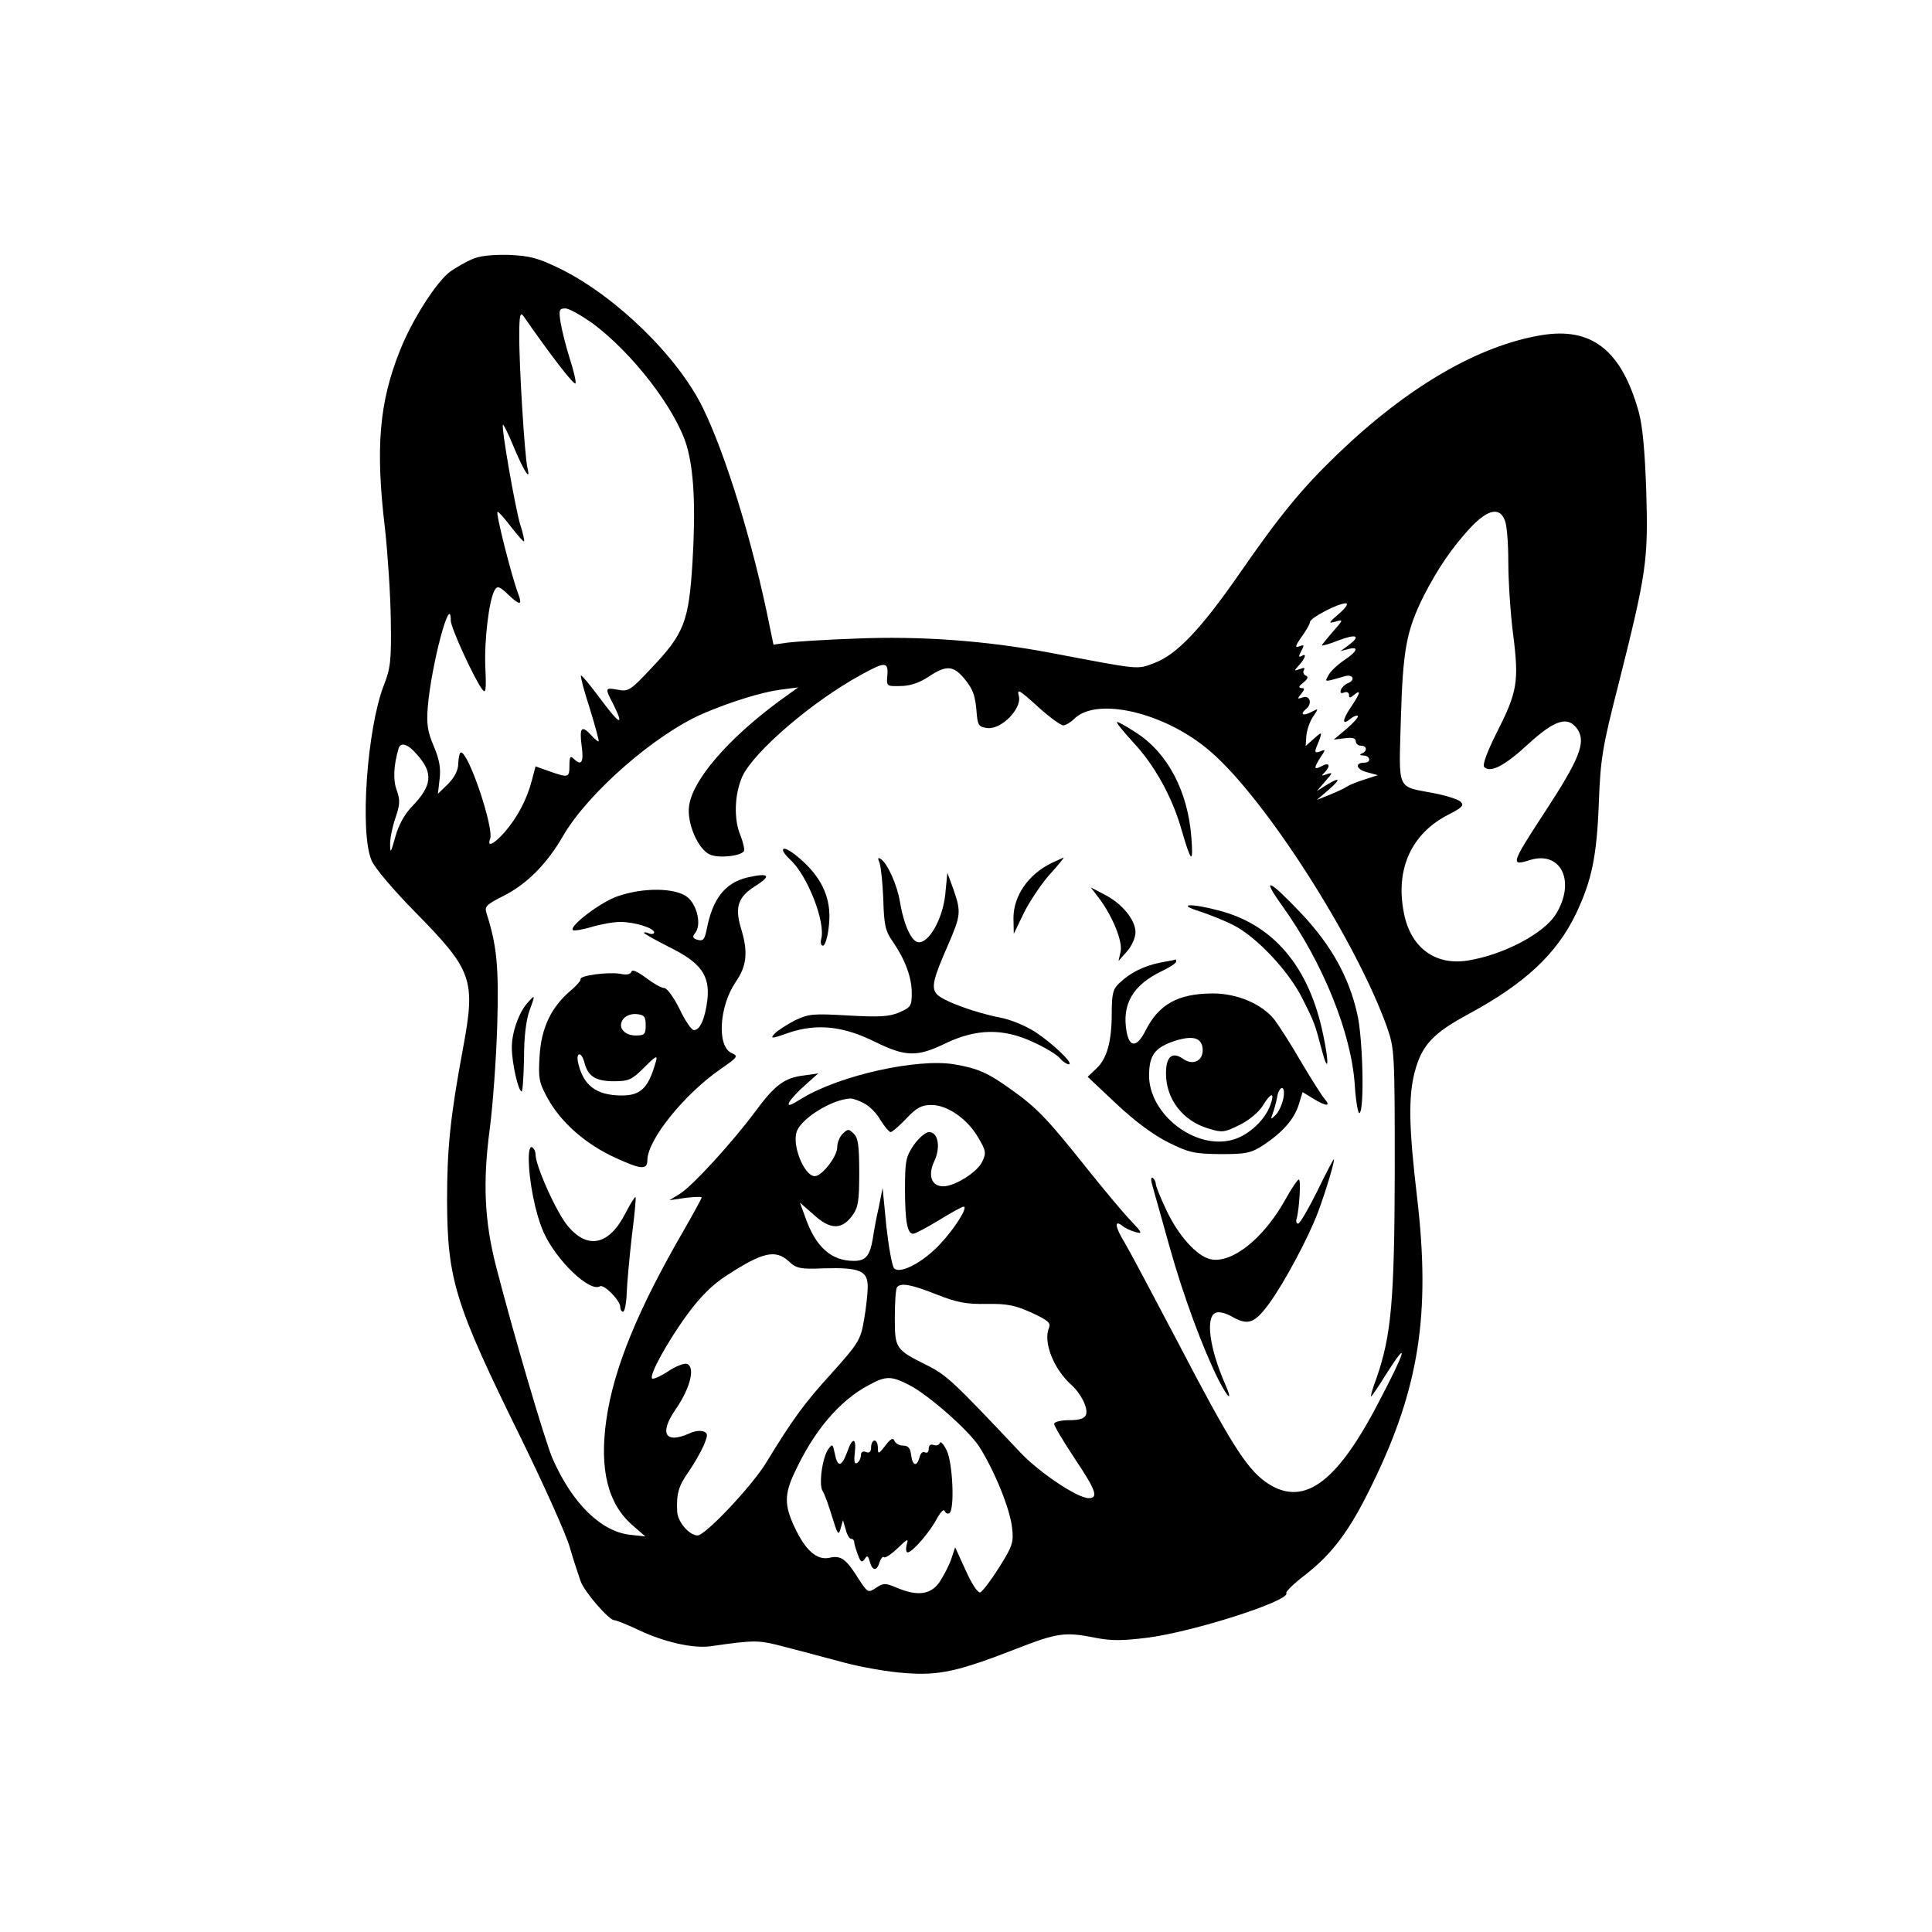
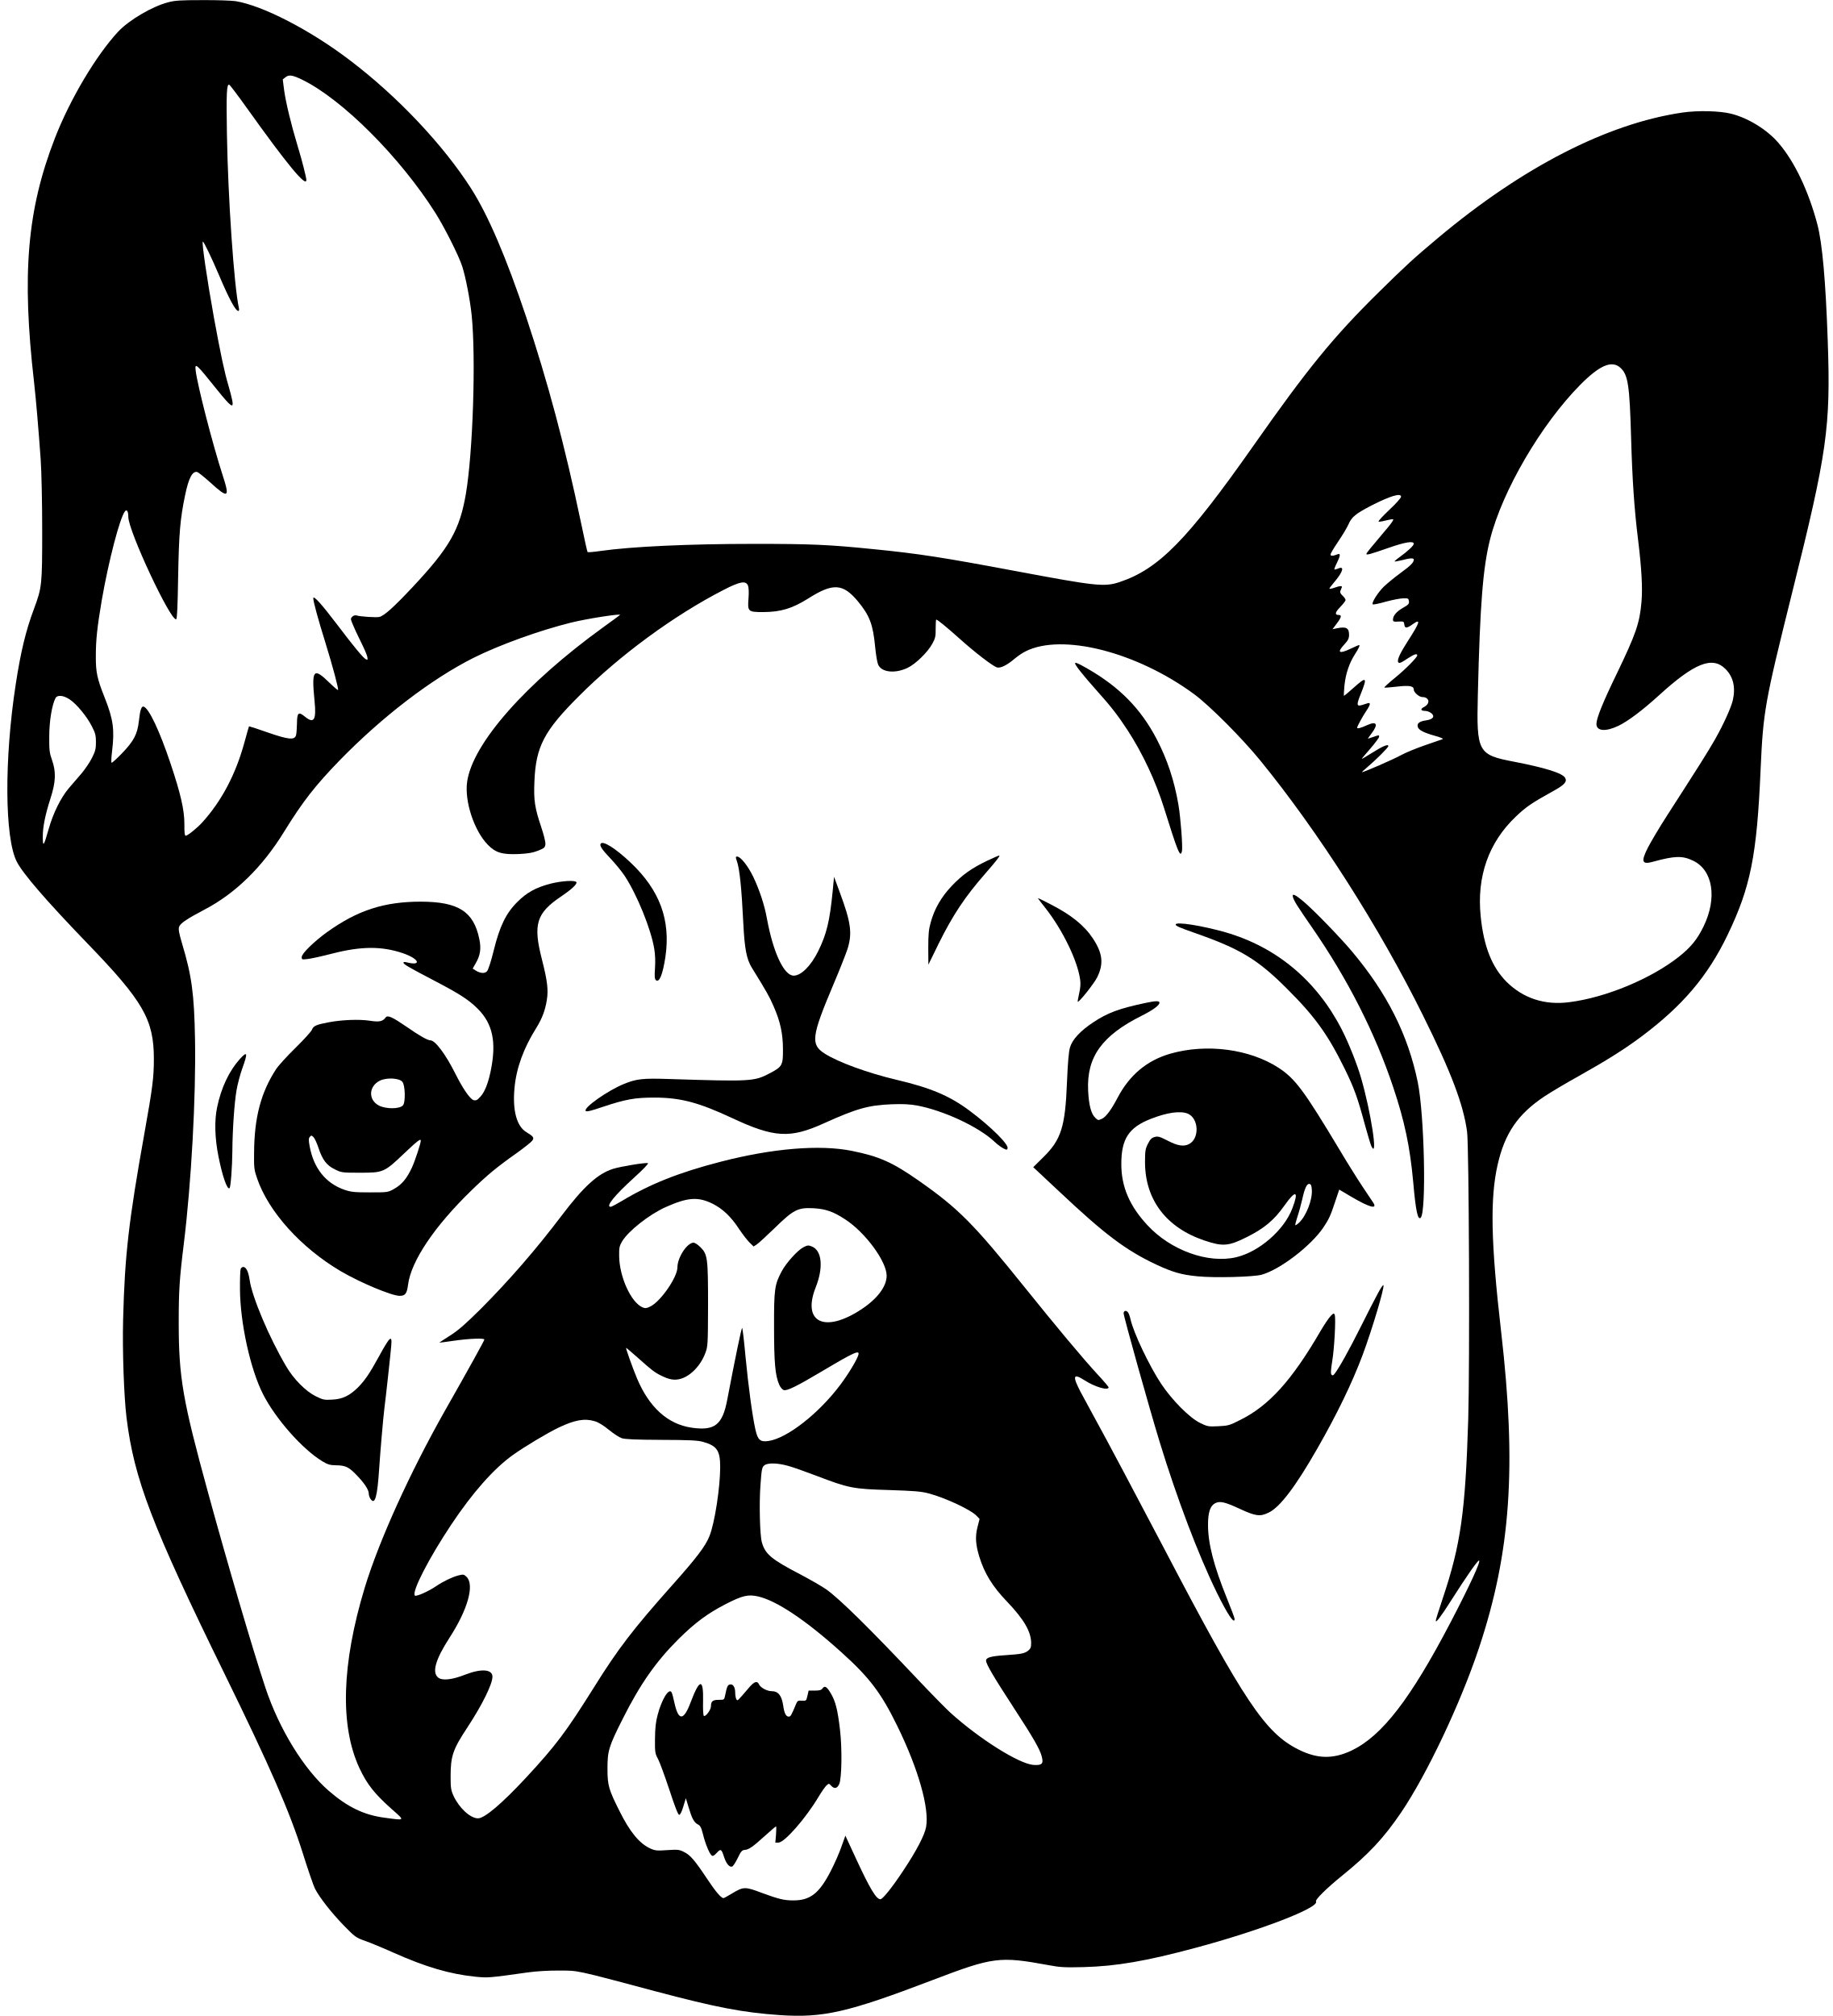
- <svg xmlns="http://www.w3.org/2000/svg" version="1.0" width="570pt" height="570pt" viewBox="0 0 570 570" preserveAspectRatio="xMidYMid meet">
-   <g transform="translate(0,570) scale(0.1,-0.1)" fill="#000000" stroke="none">
-     <path d="M1392 4935 c-18 -8 -46 -24 -62 -35 -41 -29 -114 -143 -150 -234 -61 -153 -73 -286 -44 -527 8 -73 16 -194 17 -269 2 -119 -1 -142 -21 -193 -49 -127 -71 -433 -36 -515 8 -21 65 -88 128 -152 170 -173 180 -199 142 -403 -38 -204 -47 -297 -47 -449 1 -235 23 -305 219 -703 67 -137 132 -281 143 -320 11 -38 26 -83 32 -100 12 -33 84 -115 99 -115 6 0 38 -13 72 -29 76 -36 161 -55 212 -48 133 19 141 19 220 -2 43 -11 122 -32 174 -46 52 -14 133 -28 180 -31 101 -8 157 5 327 71 123 48 145 51 235 33 45 -9 79 -9 151 0 137 17 426 110 412 132 -2 4 22 28 55 53 82 64 133 132 200 271 137 281 171 500 131 842 -25 211 -26 299 -7 372 21 79 54 114 160 171 166 90 259 177 316 296 46 97 61 168 67 325 5 132 10 164 59 355 82 326 87 362 81 565 -4 119 -11 194 -22 234 -51 183 -139 252 -288 227 -186 -31 -394 -152 -601 -351 -105 -101 -170 -180 -291 -355 -112 -161 -183 -236 -249 -261 -53 -20 -38 -21 -312 31 -187 35 -380 49 -569 41 -88 -3 -179 -9 -202 -12 l-41 -6 -12 58 c-48 240 -129 503 -196 640 -74 152 -257 330 -421 411 -66 32 -88 38 -152 41 -51 1 -87 -3 -109 -13z m355 -188 c119 -88 246 -253 279 -362 21 -72 27 -179 17 -345 -11 -174 -24 -209 -122 -312 -61 -65 -67 -69 -98 -63 -39 7 -39 6 -12 -46 32 -65 16 -56 -41 21 -29 39 -54 69 -56 67 -2 -2 9 -46 26 -97 16 -52 28 -96 26 -97 -1 -2 -11 6 -21 17 -29 32 -36 24 -29 -30 7 -50 -1 -61 -24 -38 -9 9 -12 5 -12 -20 0 -37 -3 -37 -58 -18 l-42 15 -11 -42 c-15 -57 -43 -109 -80 -152 -32 -36 -53 -46 -43 -20 12 31 -63 255 -86 255 -4 0 -7 -14 -8 -32 0 -21 -11 -41 -30 -61 l-30 -29 5 44 c4 32 -1 58 -17 96 -18 42 -22 65 -18 115 10 124 68 342 68 256 0 -21 68 -169 92 -202 11 -15 13 -6 10 62 -4 80 11 204 28 231 7 12 14 10 38 -13 36 -34 44 -34 31 1 -19 49 -68 242 -61 242 4 0 22 -21 41 -46 19 -24 35 -43 37 -41 2 1 -3 25 -12 52 -15 53 -56 286 -50 292 1 2 16 -27 31 -64 30 -72 52 -107 41 -63 -8 33 -25 307 -24 394 0 55 3 66 12 54 84 -121 151 -207 154 -199 2 6 -6 39 -17 73 -11 35 -23 82 -27 106 -6 38 -4 42 14 42 11 0 46 -20 79 -43z m2693 -583 c6 -14 10 -69 10 -123 0 -53 6 -148 14 -211 18 -141 13 -171 -48 -291 -29 -58 -43 -96 -37 -102 18 -18 60 3 130 68 80 73 118 84 146 42 24 -38 5 -87 -100 -247 -98 -150 -99 -156 -40 -137 91 27 134 -64 76 -159 -35 -58 -155 -121 -261 -138 -96 -15 -168 38 -188 140 -26 130 22 235 132 291 41 21 46 27 35 38 -8 7 -43 18 -79 25 -111 21 -103 4 -97 219 6 204 16 260 68 364 41 80 82 140 137 200 52 55 87 62 102 21z m-490 -275 c-31 -27 -32 -29 -10 -23 24 7 24 6 -8 -30 -17 -20 -32 -38 -32 -40 0 -2 23 4 50 15 53 20 66 13 28 -15 l-23 -17 23 6 c33 9 27 -7 -14 -34 -19 -13 -40 -33 -45 -44 -11 -20 -14 -20 49 -2 24 7 32 -12 8 -21 -8 -3 -17 -12 -20 -19 -3 -9 0 -12 10 -8 7 3 14 0 14 -7 0 -10 3 -10 15 0 22 18 18 4 -10 -37 -26 -39 -26 -55 0 -33 9 7 18 10 21 8 3 -3 -12 -20 -33 -38 l-38 -32 33 4 c22 3 32 0 32 -9 0 -7 7 -13 15 -13 18 0 20 -16 3 -23 -8 -3 -6 -6 5 -6 20 -1 23 -21 3 -21 -30 0 -25 -20 6 -28 l33 -9 -40 -13 c-22 -7 -44 -16 -50 -20 -5 -4 -28 -15 -50 -24 l-40 -16 35 30 c38 33 34 39 -8 13 l-27 -17 25 29 c22 25 23 27 5 21 -16 -6 -18 -5 -7 5 19 20 14 31 -8 19 -24 -13 -25 -7 -4 26 16 23 15 24 -1 17 -15 -5 -17 -3 -11 13 19 46 18 48 -6 26 l-26 -23 2 28 c1 16 9 42 19 57 18 27 18 27 -3 16 -26 -14 -36 -8 -16 9 19 16 10 42 -12 33 -15 -5 -15 -4 -3 11 11 14 11 17 0 17 -9 1 -7 6 6 16 14 11 16 18 7 21 -6 3 -9 10 -5 16 4 7 0 8 -12 3 -18 -6 -18 -6 -2 12 19 21 23 37 6 26 -8 -4 -8 0 0 15 10 18 9 20 -6 14 -13 -5 -12 1 7 28 14 19 25 39 25 44 0 12 83 55 105 55 9 0 2 -12 -20 -31z m-1332 -181 c-3 -33 -2 -33 39 -32 28 0 56 10 82 27 52 35 73 34 105 -4 27 -32 34 -51 38 -109 3 -30 7 -35 31 -38 41 -5 102 57 93 94 -6 23 0 20 55 -30 34 -31 68 -56 76 -56 7 0 22 9 32 19 67 67 271 18 402 -96 163 -140 429 -557 521 -813 22 -64 23 -73 23 -425 -1 -381 -10 -485 -54 -611 -11 -29 -18 -54 -16 -54 2 0 22 29 44 65 70 110 60 73 -23 -85 -126 -242 -225 -310 -335 -230 -55 41 -103 116 -256 410 -71 135 -141 267 -157 294 -29 47 -31 69 -6 49 7 -6 24 -14 38 -18 22 -6 20 -2 -16 36 -23 24 -81 94 -129 154 -113 142 -147 178 -221 230 -69 50 -99 63 -169 75 -110 18 -338 -33 -448 -100 -37 -23 -45 -25 -38 -11 6 10 27 33 48 51 l37 33 -43 -6 c-57 -7 -85 -28 -144 -108 -66 -89 -184 -218 -221 -241 l-31 -19 48 7 c26 3 47 4 47 1 0 -3 -23 -45 -51 -94 -137 -236 -208 -409 -230 -561 -21 -146 4 -248 76 -311 l39 -34 -46 5 c-85 10 -169 92 -227 223 -22 49 -116 369 -167 567 -35 135 -40 251 -19 408 9 69 19 206 22 305 5 174 -1 235 -32 332 -6 18 1 25 47 48 71 35 131 95 180 180 74 127 273 300 413 360 79 34 173 63 226 70 l54 7 -61 -44 c-149 -111 -251 -230 -261 -306 -7 -50 26 -127 61 -143 25 -12 91 -5 101 10 2 5 -2 25 -10 45 -21 49 -18 123 5 175 34 73 205 221 352 301 69 38 79 38 76 -2z m-1387 -235 c48 -54 44 -91 -16 -153 -22 -23 -39 -54 -49 -90 -12 -44 -15 -49 -15 -24 -1 17 6 52 15 79 14 40 15 54 5 82 -12 31 -10 74 5 125 6 20 28 13 55 -19z m1318 -1028 c16 -8 38 -30 49 -50 12 -19 25 -35 30 -35 4 0 25 18 46 40 30 32 45 40 74 40 47 0 106 -41 138 -96 23 -39 24 -46 12 -71 -14 -31 -81 -73 -115 -73 -35 0 -46 32 -27 73 20 42 12 87 -15 87 -10 0 -30 -17 -45 -38 -23 -34 -26 -47 -26 -128 0 -98 7 -134 24 -134 6 0 40 18 76 40 36 22 68 40 73 40 14 0 -25 -63 -69 -110 -50 -54 -118 -90 -136 -72 -6 6 -16 62 -23 124 l-11 113 -11 -55 c-7 -30 -15 -73 -18 -95 -9 -51 -21 -65 -56 -65 -67 0 -113 41 -144 131 l-15 41 41 -36 c48 -44 82 -45 113 -3 18 24 21 43 21 127 0 78 -3 103 -16 115 -15 15 -17 15 -33 0 -9 -9 -16 -27 -16 -40 0 -27 -45 -85 -66 -85 -32 0 -70 96 -52 135 18 39 103 91 156 94 7 1 26 -6 41 -14z m-221 -467 c21 -20 33 -23 102 -20 106 3 130 -7 130 -54 0 -21 -5 -65 -11 -99 -10 -58 -16 -68 -95 -156 -81 -89 -114 -134 -194 -265 -43 -70 -179 -214 -202 -214 -24 0 -58 39 -60 69 -3 53 4 77 33 118 16 23 36 58 45 78 13 32 13 36 -1 42 -9 3 -27 1 -41 -6 -72 -32 -90 0 -40 72 42 61 58 123 33 133 -8 3 -34 -7 -56 -22 -23 -15 -44 -24 -47 -21 -10 9 47 112 106 192 36 49 73 86 114 112 106 69 144 78 184 41z m435 -97 c61 -24 88 -29 148 -28 61 1 84 -4 133 -26 47 -22 57 -30 51 -44 -18 -42 13 -121 65 -168 30 -27 51 -70 44 -89 -4 -11 -19 -16 -50 -16 -25 0 -44 -5 -44 -11 0 -6 27 -51 60 -101 63 -94 72 -118 42 -118 -33 0 -145 75 -201 134 -199 211 -218 229 -276 258 -94 47 -95 49 -95 143 0 45 3 85 7 88 12 13 43 7 116 -22z m-81 -267 c57 -29 176 -134 207 -182 45 -71 91 -183 97 -240 5 -42 1 -54 -38 -116 -24 -38 -49 -71 -56 -74 -7 -2 -24 23 -43 65 l-31 68 -12 -36 c-7 -20 -23 -50 -35 -68 -26 -36 -65 -41 -126 -15 -33 14 -39 14 -61 -1 -23 -15 -24 -14 -51 27 -37 59 -52 70 -86 62 -37 -8 -71 22 -103 91 -30 63 -30 97 0 160 58 125 133 213 220 259 50 27 65 27 118 0z" />
-     <path d="M3344 3509 c62 -66 114 -160 141 -254 29 -100 36 -107 30 -27 -10 137 -70 251 -164 311 -26 17 -51 31 -55 31 -5 0 17 -27 48 -61z" />
-     <path d="M2310 3192 c0 -5 9 -17 21 -28 51 -46 105 -184 92 -234 -3 -11 -1 -20 5 -20 6 0 14 25 17 55 9 69 -11 127 -61 179 -37 38 -74 62 -74 48z" />
-     <path d="M2595 3154 c4 -10 9 -59 11 -107 2 -76 6 -94 28 -125 37 -54 56 -106 56 -152 0 -38 -3 -42 -37 -57 -31 -13 -60 -14 -151 -9 -104 6 -116 5 -158 -15 -24 -13 -51 -30 -59 -39 -14 -15 -8 -15 42 3 83 28 161 20 255 -27 90 -44 124 -45 208 -4 90 43 169 45 257 4 34 -15 70 -37 79 -47 9 -11 22 -19 27 -19 17 0 -44 59 -98 95 -30 19 -73 37 -105 43 -73 14 -172 50 -187 70 -16 19 -9 46 34 144 38 88 39 97 16 164 l-18 49 -6 -62 c-7 -71 -46 -143 -78 -143 -21 0 -44 49 -56 120 -8 49 -37 114 -57 126 -8 5 -9 2 -3 -12z" />
-     <path d="M3105 3155 c-70 -33 -115 -97 -115 -164 l1 -46 29 60 c16 33 50 84 75 113 26 28 45 52 43 52 -2 -1 -16 -7 -33 -15z" />
-     <path d="M2204 3111 c-65 -16 -102 -63 -119 -153 -6 -29 -10 -35 -26 -31 -15 4 -17 9 -9 19 21 24 7 85 -23 108 -36 27 -129 28 -204 2 -49 -16 -144 -88 -133 -100 3 -3 28 1 55 9 26 8 65 15 85 15 42 0 100 -18 100 -31 0 -4 -7 -6 -15 -3 -8 4 -15 4 -15 2 0 -3 33 -21 74 -42 94 -46 121 -84 113 -156 -7 -56 -22 -90 -40 -89 -7 0 -26 28 -42 62 -17 34 -37 62 -45 62 -9 0 -33 14 -54 30 -26 19 -41 26 -43 18 -3 -8 -15 -10 -33 -6 -35 6 -121 -5 -117 -16 1 -4 -13 -20 -31 -35 -56 -48 -85 -109 -90 -191 -4 -66 -2 -78 23 -124 39 -72 113 -137 201 -177 76 -35 94 -36 94 -6 1 60 109 194 216 268 52 36 53 38 31 48 -42 21 -35 137 13 208 34 49 38 90 15 163 -17 59 -7 89 42 120 51 32 43 41 -23 26z m-299 -436 c0 -26 -3 -30 -29 -30 -36 0 -56 26 -36 50 8 9 24 15 39 13 22 -2 26 -8 26 -33z m-181 -109 c10 -41 33 -56 87 -56 44 0 53 4 90 41 34 34 40 37 34 17 -22 -79 -45 -101 -104 -100 -72 1 -110 30 -125 95 -8 33 9 36 18 3z" />
-     <path d="M3784 3026 c119 -166 203 -374 213 -527 3 -49 10 -86 14 -83 15 9 10 224 -7 294 -25 109 -76 199 -160 290 -101 107 -126 118 -60 26z" />
-     <path d="M3244 3048 c39 -53 69 -126 62 -156 l-6 -27 25 28 c14 16 25 40 25 57 0 36 -40 85 -92 111 l-40 21 26 -34z" />
-     <path d="M3540 3011 c30 -10 75 -28 100 -41 68 -35 162 -135 202 -215 36 -71 38 -78 58 -154 19 -72 22 -39 4 45 -41 201 -146 326 -309 368 -83 22 -126 19 -55 -3z" />
-     <path d="M3423 2860 c-49 -10 -89 -30 -120 -60 -19 -17 -23 -31 -23 -88 0 -85 -14 -136 -46 -165 l-25 -24 85 -80 c54 -51 111 -93 154 -114 60 -30 76 -33 153 -34 76 0 90 3 127 27 57 38 91 77 104 120 l11 36 31 -19 c39 -24 54 -24 34 -1 -8 9 -39 58 -68 107 -29 50 -64 105 -78 124 -36 48 -112 81 -187 80 -100 -1 -156 -32 -195 -109 -25 -50 -47 -52 -56 -5 -15 82 18 139 104 180 23 11 42 23 42 28 0 4 -1 7 -2 6 -2 -1 -22 -5 -45 -9z m125 -252 c4 -36 -26 -53 -56 -33 -33 24 -52 9 -52 -42 0 -76 50 -141 127 -163 38 -12 46 -11 90 11 27 13 57 38 68 56 25 41 37 42 23 3 -15 -43 -62 -88 -109 -102 -111 -33 -250 74 -249 191 1 56 16 78 67 97 57 20 87 15 91 -18z m238 -150 c-4 -18 -14 -40 -23 -48 -14 -14 -15 -13 -8 5 4 11 10 32 13 48 2 15 9 27 14 27 6 0 8 -13 4 -32z" />
-     <path d="M1557 2742 c-26 -28 -47 -88 -47 -132 0 -45 19 -130 29 -130 3 0 6 44 7 98 0 62 6 112 16 140 18 48 17 49 -5 24z" />
-     <path d="M1560 2283 c0 -67 20 -166 44 -219 38 -84 136 -177 166 -159 12 7 60 -42 60 -61 0 -8 4 -14 8 -14 5 0 10 25 11 55 1 29 8 105 15 167 8 62 13 115 11 116 -2 2 -15 -19 -29 -46 -48 -95 -111 -110 -170 -40 -33 38 -96 178 -96 212 0 8 -4 18 -10 21 -6 4 -10 -9 -10 -32z" />
-     <path d="M3886 2185 c-26 -52 -51 -95 -56 -95 -5 0 -7 6 -5 13 8 25 14 117 7 117 -4 0 -23 -28 -42 -63 -64 -113 -157 -186 -219 -172 -40 9 -95 70 -130 145 -17 36 -31 70 -31 77 0 6 -4 14 -9 18 -6 3 -6 -7 0 -27 5 -18 28 -98 50 -178 41 -146 98 -299 144 -391 30 -58 43 -66 19 -11 -46 105 -58 197 -27 209 9 4 29 -1 45 -10 50 -29 69 -22 113 38 45 62 116 195 144 270 23 62 51 155 46 155 -1 0 -24 -43 -49 -95z" />
-     <path d="M2612 1435 c-20 -26 -22 -26 -22 -6 0 11 -4 21 -10 21 -5 0 -10 -9 -10 -20 0 -13 -5 -18 -15 -14 -9 4 -15 0 -15 -9 0 -9 -5 -19 -11 -23 -8 -5 -10 4 -7 30 5 46 -7 47 -23 1 -16 -43 -28 -45 -36 -4 -6 29 -7 30 -19 14 -18 -25 -29 -105 -17 -124 6 -9 18 -43 28 -76 16 -52 19 -57 25 -35 l7 25 8 -27 c4 -16 11 -28 16 -28 5 0 9 -4 9 -9 0 -5 5 -22 11 -38 8 -22 12 -24 20 -13 7 12 10 11 15 -7 8 -29 21 -29 29 -2 4 11 9 18 13 15 3 -4 21 8 40 26 30 29 33 30 27 11 -3 -13 -2 -23 3 -23 14 0 68 63 88 103 10 17 19 26 21 19 3 -6 9 -10 14 -6 16 10 10 148 -8 185 -9 18 -18 28 -20 22 -3 -7 -11 -9 -19 -6 -9 3 -14 -1 -14 -12 0 -9 -5 -13 -11 -10 -6 4 -13 -2 -16 -14 -8 -30 -21 -26 -25 7 -2 19 -9 27 -23 27 -11 0 -23 6 -26 14 -4 10 -11 7 -27 -14z" />
+ <svg xmlns="http://www.w3.org/2000/svg" version="1.0" width="1585pt" height="1744pt" viewBox="0 0 1585 1744" preserveAspectRatio="xMidYMid meet">
+   <g transform="translate(0,1744) scale(0.1,-0.1)" fill="#000000" stroke="none">
+     <path d="M1454 17420 c-138 -36 -337 -153 -431 -253 -191 -205 -417 -585 -548 -922 -241 -621 -288 -1176 -180 -2115 16 -141 38 -399 57 -665 7 -101 13 -368 13 -610 0 -478 -2 -495 -71 -682 -70 -186 -115 -372 -158 -653 -100 -650 -96 -1328 9 -1534 53 -104 255 -338 610 -706 484 -501 576 -660 576 -1000 0 -162 -11 -248 -81 -640 -136 -759 -171 -1059 -185 -1615 -7 -267 7 -665 30 -853 66 -528 217 -925 845 -2207 401 -819 565 -1195 680 -1559 45 -143 92 -280 105 -305 39 -76 144 -210 250 -319 95 -97 104 -104 180 -131 44 -15 157 -62 251 -104 279 -124 484 -184 705 -207 110 -11 122 -10 454 37 72 10 180 17 270 16 170 0 133 8 830 -178 531 -141 761 -185 1078 -207 378 -26 591 23 1322 302 527 201 580 208 1005 130 100 -19 140 -21 305 -17 284 8 536 51 968 167 556 149 1074 348 1041 401 -9 15 95 117 226 223 230 186 359 324 510 546 223 329 515 946 674 1424 275 826 327 1564 191 2741 -88 763 -96 1146 -30 1438 62 273 175 439 405 592 52 35 185 114 295 175 246 138 398 234 543 342 358 268 575 523 747 881 198 412 253 684 285 1427 23 510 35 577 274 1537 302 1211 333 1425 307 2173 -18 523 -47 845 -90 1010 -76 287 -197 542 -335 702 -97 114 -257 214 -406 253 -99 26 -293 31 -428 11 -647 -95 -1382 -472 -2112 -1084 -210 -176 -282 -242 -514 -471 -391 -385 -614 -658 -1086 -1331 -569 -810 -816 -1062 -1154 -1175 -131 -44 -203 -36 -896 94 -638 120 -848 152 -1230 190 -397 40 -537 46 -1040 46 -561 0 -1054 -23 -1323 -61 -60 -9 -111 -13 -114 -10 -3 2 -29 119 -58 259 -140 666 -284 1206 -474 1777 -171 511 -328 878 -476 1110 -241 377 -638 798 -1050 1110 -343 261 -751 471 -986 510 -35 5 -165 10 -289 9 -186 0 -237 -3 -296 -19z m1161 -670 c346 -169 846 -669 1152 -1153 79 -125 201 -368 231 -460 30 -92 68 -289 82 -422 38 -372 11 -1191 -50 -1548 -53 -310 -141 -464 -458 -803 -164 -175 -247 -250 -290 -261 -25 -6 -161 2 -198 13 -13 3 -27 -1 -37 -11 -15 -15 -15 -20 3 -63 10 -26 41 -93 69 -149 28 -55 54 -116 58 -133 5 -30 4 -31 -14 -22 -23 13 -103 109 -245 297 -135 178 -207 258 -208 230 0 -28 40 -177 105 -385 64 -207 116 -402 109 -409 -2 -3 -35 25 -72 61 -141 138 -158 118 -131 -156 17 -165 -5 -200 -84 -135 -55 45 -67 35 -68 -58 -1 -43 -4 -89 -8 -103 -12 -44 -65 -39 -246 24 -87 31 -160 54 -161 53 -1 -1 -20 -68 -42 -148 -75 -271 -195 -498 -361 -682 -44 -49 -128 -117 -145 -117 -8 0 -12 30 -11 103 0 120 -32 260 -119 520 -94 281 -187 479 -233 494 -19 7 -31 -28 -41 -120 -13 -118 -43 -176 -147 -284 -46 -48 -87 -85 -90 -81 -4 4 -2 46 4 95 23 190 12 277 -63 467 -66 165 -78 222 -77 361 0 142 12 249 51 481 60 344 157 717 202 772 16 18 28 -3 28 -50 0 -120 365 -901 414 -885 8 3 13 110 17 368 7 376 17 497 60 704 31 152 65 214 107 201 10 -4 59 -43 108 -87 159 -145 174 -137 111 57 -85 260 -219 780 -234 906 -9 75 0 67 187 -166 119 -148 143 -164 129 -89 -5 26 -20 84 -33 128 -34 113 -67 269 -125 585 -61 339 -108 660 -96 660 8 0 78 -145 139 -289 89 -210 144 -311 168 -311 6 0 8 11 4 28 -41 186 -94 950 -103 1503 -6 355 -2 434 20 426 6 -2 74 -91 150 -198 349 -489 517 -693 517 -626 0 23 -38 172 -75 293 -55 181 -103 379 -117 483 l-12 94 24 19 c30 24 61 19 145 -22z m11403 -2492 c66 -61 79 -150 92 -608 10 -354 27 -611 60 -877 31 -252 40 -420 30 -537 -16 -188 -48 -279 -215 -626 -121 -249 -175 -384 -175 -433 0 -62 79 -69 190 -16 83 40 207 133 350 263 308 281 463 342 576 229 68 -68 89 -159 64 -270 -16 -67 -81 -210 -154 -339 -65 -113 -124 -207 -415 -659 -67 -104 -142 -231 -167 -280 -61 -121 -50 -147 48 -119 187 51 252 53 345 8 171 -82 209 -323 90 -568 -53 -109 -108 -178 -208 -258 -241 -193 -639 -359 -957 -398 -210 -27 -396 34 -539 176 -126 126 -198 306 -224 565 -36 345 68 641 304 865 89 85 136 117 331 225 90 50 113 77 96 109 -22 41 -166 87 -445 141 -310 59 -323 83 -311 574 19 791 44 1103 106 1350 105 417 442 995 780 1336 168 170 274 215 348 147z m-1898 -1115 c0 -10 -45 -61 -101 -113 -55 -52 -98 -98 -94 -102 3 -3 31 1 61 9 31 8 60 13 66 11 6 -2 -14 -32 -43 -67 -154 -182 -189 -225 -189 -233 0 -12 35 -2 193 53 140 49 217 62 217 35 0 -16 -53 -65 -122 -115 -27 -19 -46 -36 -44 -38 2 -2 31 3 64 11 70 19 102 20 102 5 0 -25 -26 -51 -112 -114 -51 -37 -117 -91 -146 -119 -52 -50 -110 -142 -97 -154 4 -4 54 6 113 23 59 16 127 29 152 29 41 1 45 -1 48 -25 3 -23 -5 -31 -51 -57 -56 -32 -87 -68 -87 -102 0 -17 6 -20 48 -17 45 2 47 1 50 -25 4 -36 22 -35 74 3 72 51 61 15 -43 -146 -65 -101 -93 -160 -85 -181 7 -17 24 -10 88 33 50 33 78 42 78 24 0 -18 -100 -119 -194 -196 -53 -43 -94 -81 -91 -83 2 -2 51 1 108 8 109 13 147 6 147 -26 0 -23 46 -64 73 -64 62 0 73 -56 16 -86 -35 -17 -30 -34 10 -34 16 0 39 -9 52 -19 35 -29 16 -54 -46 -63 -57 -8 -80 -27 -70 -57 8 -27 51 -49 150 -77 45 -12 73 -24 65 -28 -8 -3 -76 -26 -150 -52 -74 -25 -171 -65 -215 -89 -68 -37 -316 -145 -333 -145 -3 0 14 17 39 37 81 69 189 176 189 189 0 20 -48 0 -145 -61 -47 -30 -85 -52 -85 -50 0 3 34 43 75 90 41 48 75 93 75 101 0 17 2 17 -50 -1 -23 -8 -44 -15 -46 -15 -2 0 12 21 31 46 61 80 44 109 -41 70 -54 -25 -84 -32 -84 -21 0 11 49 101 79 145 35 51 40 75 14 67 -10 -3 -33 -10 -51 -16 -46 -14 -49 1 -13 90 62 154 54 161 -61 58 -43 -39 -81 -70 -83 -68 -1 2 1 41 5 87 11 105 41 194 91 272 35 55 46 80 35 80 -2 0 -33 -13 -68 -30 -105 -50 -126 -37 -58 36 32 35 40 51 40 83 0 59 -25 72 -104 56 l-39 -8 36 48 c41 54 46 75 18 75 -37 0 -33 22 13 69 25 26 46 53 46 60 0 8 -12 25 -26 38 -17 16 -24 29 -19 41 4 9 9 23 12 30 7 16 -15 15 -66 -3 -22 -8 -41 -11 -41 -7 0 4 23 34 51 67 69 83 80 132 23 106 -15 -6 -29 -10 -31 -7 -2 2 7 27 21 55 30 59 34 86 10 77 -44 -17 -64 -18 -64 -3 0 9 30 59 66 112 36 53 77 121 90 151 27 62 62 90 194 159 166 85 260 113 260 78z m-5649 -770 c6 -17 8 -60 4 -108 -9 -116 -5 -120 127 -120 152 1 249 30 387 116 217 138 303 133 434 -25 101 -123 129 -198 148 -396 6 -63 17 -130 25 -148 28 -69 148 -82 258 -28 69 34 170 133 211 207 26 48 30 63 29 132 0 42 2 77 5 77 12 -1 88 -63 202 -165 136 -122 291 -241 325 -249 30 -8 87 21 149 74 26 22 69 52 96 65 316 160 964 -5 1460 -371 132 -97 415 -381 572 -574 503 -617 1029 -1441 1407 -2205 246 -496 349 -770 381 -1005 17 -123 24 -2022 10 -2488 -25 -805 -65 -1084 -220 -1548 -34 -100 -61 -187 -61 -195 1 -21 43 34 127 166 136 214 234 355 247 355 20 0 -80 -217 -246 -535 -347 -664 -592 -981 -855 -1108 -160 -76 -298 -74 -462 9 -286 143 -469 416 -1156 1729 -241 459 -505 957 -598 1125 -44 80 -102 187 -129 238 -73 140 -65 165 33 102 89 -58 209 -93 209 -61 0 4 -43 55 -96 112 -119 128 -366 424 -631 754 -443 551 -572 681 -918 923 -224 157 -341 209 -576 256 -277 56 -687 22 -1135 -94 -361 -93 -611 -193 -854 -339 -47 -28 -91 -51 -97 -51 -47 0 30 96 205 255 78 71 126 121 117 123 -25 6 -235 -29 -300 -49 -133 -41 -258 -155 -448 -407 -218 -288 -451 -557 -696 -803 -137 -136 -197 -188 -268 -233 -51 -32 -93 -60 -93 -61 0 -1 55 6 123 16 128 19 267 25 267 11 0 -9 -131 -246 -339 -612 -306 -541 -572 -1128 -696 -1535 -200 -661 -216 -1196 -45 -1562 65 -139 130 -221 283 -357 112 -99 114 -95 -64 -71 -179 23 -322 92 -484 232 -216 187 -430 535 -549 893 -109 328 -332 1087 -496 1687 -220 802 -254 997 -254 1473 0 271 6 374 44 680 65 530 106 1272 97 1770 -7 394 -28 548 -113 831 -27 92 -32 122 -24 143 11 29 70 69 215 145 271 141 504 369 694 678 160 259 265 394 478 614 367 377 793 704 1159 888 224 112 570 237 844 305 138 34 439 81 423 66 -4 -4 -69 -52 -143 -105 -674 -487 -1132 -1007 -1179 -1338 -24 -169 61 -425 180 -546 68 -69 125 -85 269 -79 78 4 120 11 165 29 54 22 60 27 63 56 2 18 -14 83 -37 151 -55 164 -65 229 -58 391 12 302 83 438 387 741 351 352 820 696 1248 916 145 75 195 83 213 37z m-5869 -983 c61 -40 151 -150 193 -234 30 -58 35 -79 35 -136 0 -57 -5 -78 -34 -136 -19 -38 -60 -98 -90 -134 -31 -36 -81 -94 -111 -129 -69 -82 -135 -214 -175 -356 -42 -147 -49 -156 -50 -67 0 89 20 189 67 336 46 143 49 228 13 331 -22 62 -25 86 -24 205 0 132 24 273 54 331 16 29 68 25 122 -11z m5560 -4362 c90 -45 161 -112 233 -222 30 -45 70 -96 89 -115 l35 -34 28 18 c15 10 85 74 155 142 162 158 199 177 331 171 109 -6 174 -28 279 -97 174 -113 358 -364 358 -487 0 -92 -79 -198 -216 -289 -318 -211 -518 -117 -398 188 68 170 55 317 -31 353 -32 13 -38 13 -74 -5 -51 -26 -150 -136 -189 -209 -61 -114 -67 -155 -66 -482 0 -308 10 -419 44 -497 10 -24 27 -44 40 -48 28 -9 110 31 342 169 271 161 317 181 303 134 -12 -42 -87 -166 -154 -255 -187 -251 -464 -467 -625 -489 -69 -10 -91 9 -111 98 -26 115 -61 372 -86 633 -12 132 -25 243 -29 247 -5 7 -61 -264 -129 -621 -41 -217 -108 -270 -305 -242 -208 29 -370 175 -476 428 -38 90 -99 263 -94 263 3 0 49 -39 102 -86 122 -109 145 -127 207 -157 66 -32 109 -39 159 -26 88 23 177 115 218 225 21 57 22 72 23 414 0 409 -4 439 -66 501 -22 22 -48 39 -59 39 -56 0 -140 -129 -140 -214 0 -84 -143 -292 -232 -337 -34 -17 -45 -19 -69 -9 -100 42 -201 264 -203 445 -1 69 2 86 25 125 54 91 233 232 376 297 190 85 280 92 405 31z m-1016 -1883 c31 -9 76 -37 121 -74 40 -33 90 -65 110 -72 28 -10 120 -14 343 -15 254 -1 315 -4 364 -18 119 -34 146 -75 146 -218 0 -175 -48 -487 -93 -597 -35 -88 -113 -190 -328 -431 -331 -372 -461 -541 -669 -874 -245 -391 -330 -504 -591 -786 -210 -225 -357 -350 -414 -350 -66 0 -163 89 -212 195 -22 49 -25 69 -25 168 0 176 20 234 145 423 128 195 217 375 217 439 0 65 -96 72 -233 19 -117 -46 -201 -55 -237 -26 -55 45 -23 156 99 345 158 244 218 459 146 527 -22 21 -27 22 -71 11 -53 -14 -130 -51 -192 -93 -64 -44 -172 -92 -183 -81 -30 30 119 320 314 613 186 279 368 484 532 602 110 78 301 192 399 239 140 66 223 81 312 54z m1672 -386 c41 -11 151 -50 245 -86 280 -107 317 -114 627 -123 218 -7 279 -12 343 -29 144 -38 367 -142 416 -195 l25 -26 -18 -70 c-21 -81 -17 -152 16 -258 44 -143 114 -257 241 -389 145 -152 206 -258 207 -355 0 -38 -5 -50 -25 -67 -33 -25 -55 -30 -201 -40 -123 -8 -164 -20 -164 -47 0 -29 63 -137 250 -424 159 -244 215 -342 231 -402 18 -66 4 -81 -71 -76 -125 9 -471 227 -721 454 -41 38 -160 159 -264 269 -437 463 -693 715 -808 796 -38 27 -140 85 -225 130 -248 129 -302 174 -331 275 -18 60 -25 343 -12 504 9 128 13 147 32 163 29 24 114 22 207 -4z m-258 -1130 c159 -37 410 -204 717 -481 244 -219 347 -355 487 -643 180 -368 277 -709 247 -871 -13 -70 -82 -203 -195 -373 -97 -147 -180 -251 -200 -251 -36 0 -90 90 -211 351 l-92 199 -33 -92 c-17 -51 -59 -147 -93 -213 -100 -194 -177 -255 -324 -255 -80 0 -127 11 -278 67 -140 53 -154 52 -251 -6 -37 -23 -71 -41 -75 -41 -21 0 -68 55 -143 168 -107 161 -145 205 -201 232 -40 20 -54 21 -143 15 -87 -6 -104 -5 -144 13 -95 42 -179 143 -270 327 -93 185 -103 221 -103 365 0 153 11 191 131 429 151 301 288 497 483 691 143 142 254 224 410 304 145 74 193 85 281 65z" />
+     <path d="M9300 11701 c0 -15 72 -106 181 -228 131 -146 188 -220 272 -348 131 -201 244 -442 317 -676 119 -381 140 -432 154 -374 9 34 -11 293 -30 404 -36 209 -96 391 -189 569 -137 262 -322 450 -600 609 -80 46 -105 56 -105 44z" />
+     <path d="M5196 10141 c-11 -17 12 -51 88 -131 39 -41 93 -107 119 -146 107 -162 229 -461 257 -634 8 -47 10 -109 6 -166 -5 -71 -3 -94 8 -103 29 -25 59 48 82 200 47 320 -48 578 -302 818 -129 122 -240 192 -258 162z" />
+     <path d="M8542 9995 c-135 -64 -219 -124 -309 -219 -90 -95 -150 -198 -182 -316 -17 -60 -21 -103 -21 -220 l1 -145 88 180 c124 250 228 407 406 610 95 109 131 155 118 154 -4 0 -50 -20 -101 -44z" />
+     <path d="M6374 9992 c24 -66 41 -233 56 -538 11 -221 28 -311 74 -386 124 -200 154 -253 188 -333 58 -131 81 -238 81 -373 1 -136 -6 -150 -111 -205 -138 -73 -160 -74 -884 -51 -215 7 -273 1 -378 -42 -144 -58 -358 -210 -333 -235 8 -8 49 2 145 35 199 66 278 81 448 81 227 0 384 -42 675 -178 362 -169 499 -177 789 -46 285 129 388 158 586 166 103 4 157 1 225 -11 228 -43 529 -183 666 -311 25 -24 60 -50 78 -59 28 -15 32 -15 37 -1 13 32 -140 185 -324 323 -174 131 -339 201 -637 271 -246 58 -504 152 -620 226 -125 79 -116 148 76 602 54 127 108 265 121 305 42 137 29 229 -69 493 l-48 130 -12 -125 c-25 -257 -52 -370 -125 -518 -62 -126 -147 -212 -212 -212 -84 0 -177 197 -232 495 -21 118 -65 249 -119 362 -46 94 -109 173 -138 173 -14 0 -15 -4 -3 -38z" />
+     <path d="M4764 9796 c-130 -34 -206 -76 -290 -160 -98 -98 -152 -210 -204 -422 -22 -90 -46 -164 -57 -176 -20 -22 -59 -19 -101 8 l-23 15 25 44 c41 69 50 129 32 213 -49 237 -181 321 -505 322 -317 0 -547 -74 -811 -263 -115 -83 -220 -186 -220 -216 0 -23 2 -23 53 -17 28 3 124 24 212 47 250 64 427 65 610 3 141 -48 168 -113 33 -79 -17 5 -28 3 -28 -3 0 -13 40 -37 264 -154 224 -117 301 -167 379 -245 130 -130 163 -289 112 -537 -23 -110 -52 -183 -90 -224 -26 -29 -36 -34 -58 -29 -30 8 -93 99 -157 227 -84 168 -175 290 -216 290 -25 0 -94 39 -206 117 -124 85 -165 104 -182 81 -26 -35 -55 -41 -138 -28 -90 14 -246 8 -362 -15 -99 -19 -125 -30 -137 -62 -6 -16 -70 -86 -143 -158 -73 -71 -149 -155 -169 -186 -130 -201 -187 -415 -189 -719 -2 -134 1 -151 26 -224 99 -289 380 -600 722 -802 170 -100 443 -214 511 -214 49 0 63 19 73 97 26 203 227 503 546 813 138 134 221 203 391 323 67 48 129 97 137 109 19 26 11 37 -49 73 -85 50 -123 188 -104 386 16 171 79 343 189 518 49 79 76 150 90 238 15 90 5 168 -42 353 -78 304 -49 400 166 545 92 62 141 108 132 124 -12 18 -126 11 -222 -13z m-1283 -1715 c25 -30 28 -181 4 -204 -31 -32 -145 -32 -207 -1 -93 48 -90 166 7 215 58 29 169 24 196 -10z m-726 -571 c35 -105 70 -151 142 -186 56 -28 62 -29 218 -29 201 0 209 3 380 166 114 108 145 132 145 112 0 -25 -48 -170 -76 -232 -44 -96 -89 -149 -155 -186 -53 -30 -56 -30 -209 -30 -136 0 -163 3 -222 23 -160 56 -264 185 -299 374 -10 55 -10 70 1 83 12 14 15 14 31 -1 10 -9 30 -51 44 -94z" />
+     <path d="M11185 9678 c11 -35 38 -78 168 -266 306 -443 542 -908 698 -1374 100 -298 146 -518 174 -823 22 -252 40 -334 65 -309 50 50 32 893 -26 1174 -85 411 -266 770 -571 1132 -101 120 -322 348 -412 425 -79 67 -107 79 -96 41z" />
+     <path d="M8986 9659 c5 -8 33 -43 61 -79 147 -188 276 -455 297 -616 5 -33 2 -73 -9 -119 -8 -37 -14 -69 -12 -71 9 -9 142 158 168 211 58 118 48 208 -37 337 -75 113 -187 203 -364 294 -119 61 -117 60 -104 43z" />
+     <path d="M10170 9442 c0 -12 36 -27 155 -69 402 -140 554 -231 810 -488 240 -239 352 -395 497 -690 83 -170 111 -247 178 -495 23 -85 48 -166 55 -180 57 -107 -6 302 -91 595 -36 124 -107 301 -166 417 -217 424 -564 715 -1007 843 -204 58 -431 94 -431 67z" />
+     <path d="M9910 8764 c-228 -48 -330 -86 -453 -168 -113 -75 -181 -149 -201 -217 -11 -37 -19 -133 -26 -299 -15 -389 -50 -499 -206 -652 l-86 -85 219 -205 c399 -376 580 -513 846 -638 139 -65 218 -88 355 -101 148 -15 487 -6 557 14 159 45 424 248 532 407 47 69 64 106 102 222 l36 107 110 -65 c152 -89 222 -108 185 -49 -8 12 -49 74 -91 136 -42 63 -132 206 -199 319 -310 517 -385 617 -527 711 -252 165 -627 214 -942 123 -199 -58 -350 -184 -452 -378 -56 -107 -101 -167 -136 -184 -32 -15 -34 -15 -58 8 -36 34 -56 109 -62 235 -14 291 119 476 463 648 98 49 154 90 154 113 0 17 -32 17 -120 -2z m365 -958 c95 -40 103 -212 13 -262 -45 -25 -101 -17 -186 28 -71 36 -85 40 -114 32 -26 -7 -38 -20 -58 -59 -22 -44 -25 -62 -25 -160 1 -324 184 -565 513 -676 159 -54 210 -50 367 29 151 75 236 146 326 273 98 139 127 129 69 -23 -70 -188 -287 -377 -486 -424 -244 -57 -566 59 -768 277 -155 167 -226 332 -226 529 0 218 64 316 255 391 143 56 256 71 320 45z m1073 -659 c6 -86 -48 -224 -109 -283 -16 -15 -31 -25 -34 -23 -2 3 6 36 19 75 13 38 31 105 41 149 22 98 40 137 63 133 13 -2 18 -16 20 -51z" />
+     <path d="M2075 8279 c-93 -104 -162 -249 -197 -419 -24 -114 -20 -266 12 -425 34 -171 76 -292 96 -273 10 10 23 189 24 318 1 179 17 417 36 528 9 52 31 137 50 189 49 136 45 154 -21 82z" />
+     <path d="M2082 6463 c-4 -10 -7 -90 -6 -178 2 -290 89 -688 199 -905 108 -213 340 -476 513 -581 48 -29 66 -34 122 -35 79 -1 108 -15 176 -86 66 -68 104 -126 104 -158 0 -14 7 -36 16 -48 38 -54 58 19 74 263 10 150 34 431 45 520 12 92 54 475 59 538 10 106 -9 90 -109 -93 -78 -143 -121 -205 -181 -265 -72 -70 -132 -99 -222 -103 -67 -4 -79 -1 -140 29 -87 43 -191 147 -257 260 -148 251 -295 600 -316 749 -10 69 -30 110 -55 110 -8 0 -18 -8 -22 -17z" />
+     <path d="M11918 6249 c-25 -46 -93 -179 -151 -295 -97 -194 -184 -350 -222 -398 -11 -15 -18 -17 -26 -9 -9 9 -7 38 5 115 19 111 33 375 22 404 -6 15 -9 15 -34 -9 -15 -15 -57 -77 -92 -137 -245 -421 -442 -639 -688 -762 -96 -49 -108 -52 -193 -56 -85 -4 -93 -3 -157 28 -92 45 -244 198 -338 340 -101 152 -239 441 -264 556 -6 26 -16 54 -22 61 -16 20 -38 15 -38 -8 0 -28 220 -813 311 -1111 149 -487 334 -976 494 -1303 93 -190 155 -282 155 -230 0 8 -29 86 -64 172 -116 286 -166 479 -166 642 0 108 19 165 62 187 40 21 84 11 211 -48 138 -64 178 -70 252 -33 98 47 234 227 424 560 167 292 299 564 389 805 82 221 188 576 180 602 -3 7 -25 -26 -50 -73z" />
+     <path d="M6477 2838 c-102 -119 -96 -114 -107 -98 -5 8 -10 33 -10 56 0 48 -19 78 -45 72 -20 -3 -27 -19 -42 -93 -8 -40 -8 -40 -56 -40 -52 0 -67 -12 -67 -57 0 -29 -46 -91 -61 -82 -6 3 -9 58 -7 130 4 197 -30 193 -107 -11 -61 -163 -106 -165 -141 -5 -9 43 -20 84 -25 91 -23 38 -85 -62 -120 -196 -16 -59 -22 -113 -23 -205 -1 -119 0 -128 27 -178 15 -29 59 -149 98 -267 47 -144 75 -215 84 -215 9 0 23 27 36 72 l22 72 23 -76 c29 -98 48 -134 80 -150 22 -11 30 -26 45 -85 20 -82 55 -167 75 -184 10 -8 20 -4 44 22 35 38 41 35 64 -37 19 -57 47 -90 70 -81 9 4 30 37 48 74 28 58 37 68 61 70 35 2 71 28 178 125 47 43 89 78 92 78 3 0 3 -31 0 -70 l-6 -70 27 0 c52 0 238 212 348 398 26 43 56 86 68 97 20 18 21 18 41 -4 27 -28 50 -24 68 14 23 46 27 309 7 475 -19 162 -37 238 -75 304 -36 64 -56 77 -75 51 -11 -16 -26 -20 -68 -20 l-53 0 -9 -40 c-12 -51 -11 -49 -51 -47 -31 2 -37 -1 -49 -30 -42 -101 -46 -108 -64 -108 -23 0 -38 31 -47 96 -13 87 -43 124 -100 124 -39 0 -95 30 -108 57 -16 36 -42 28 -90 -29z" />
  </g>
</svg>
